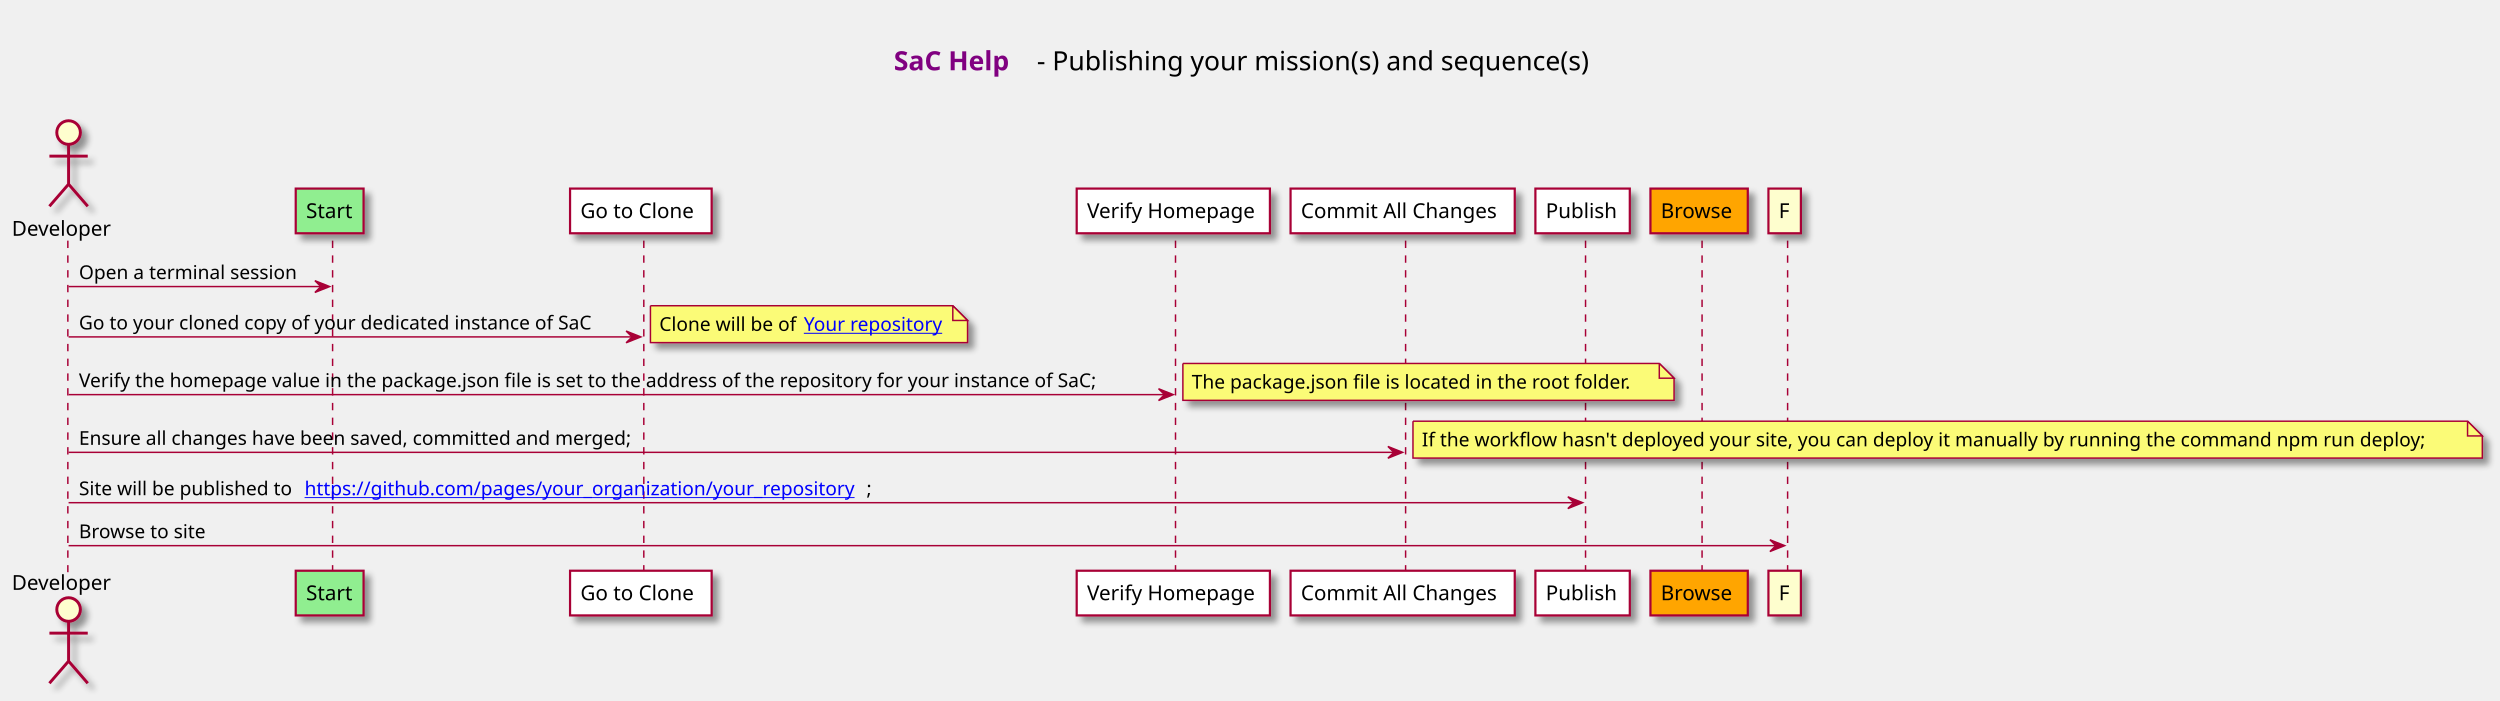
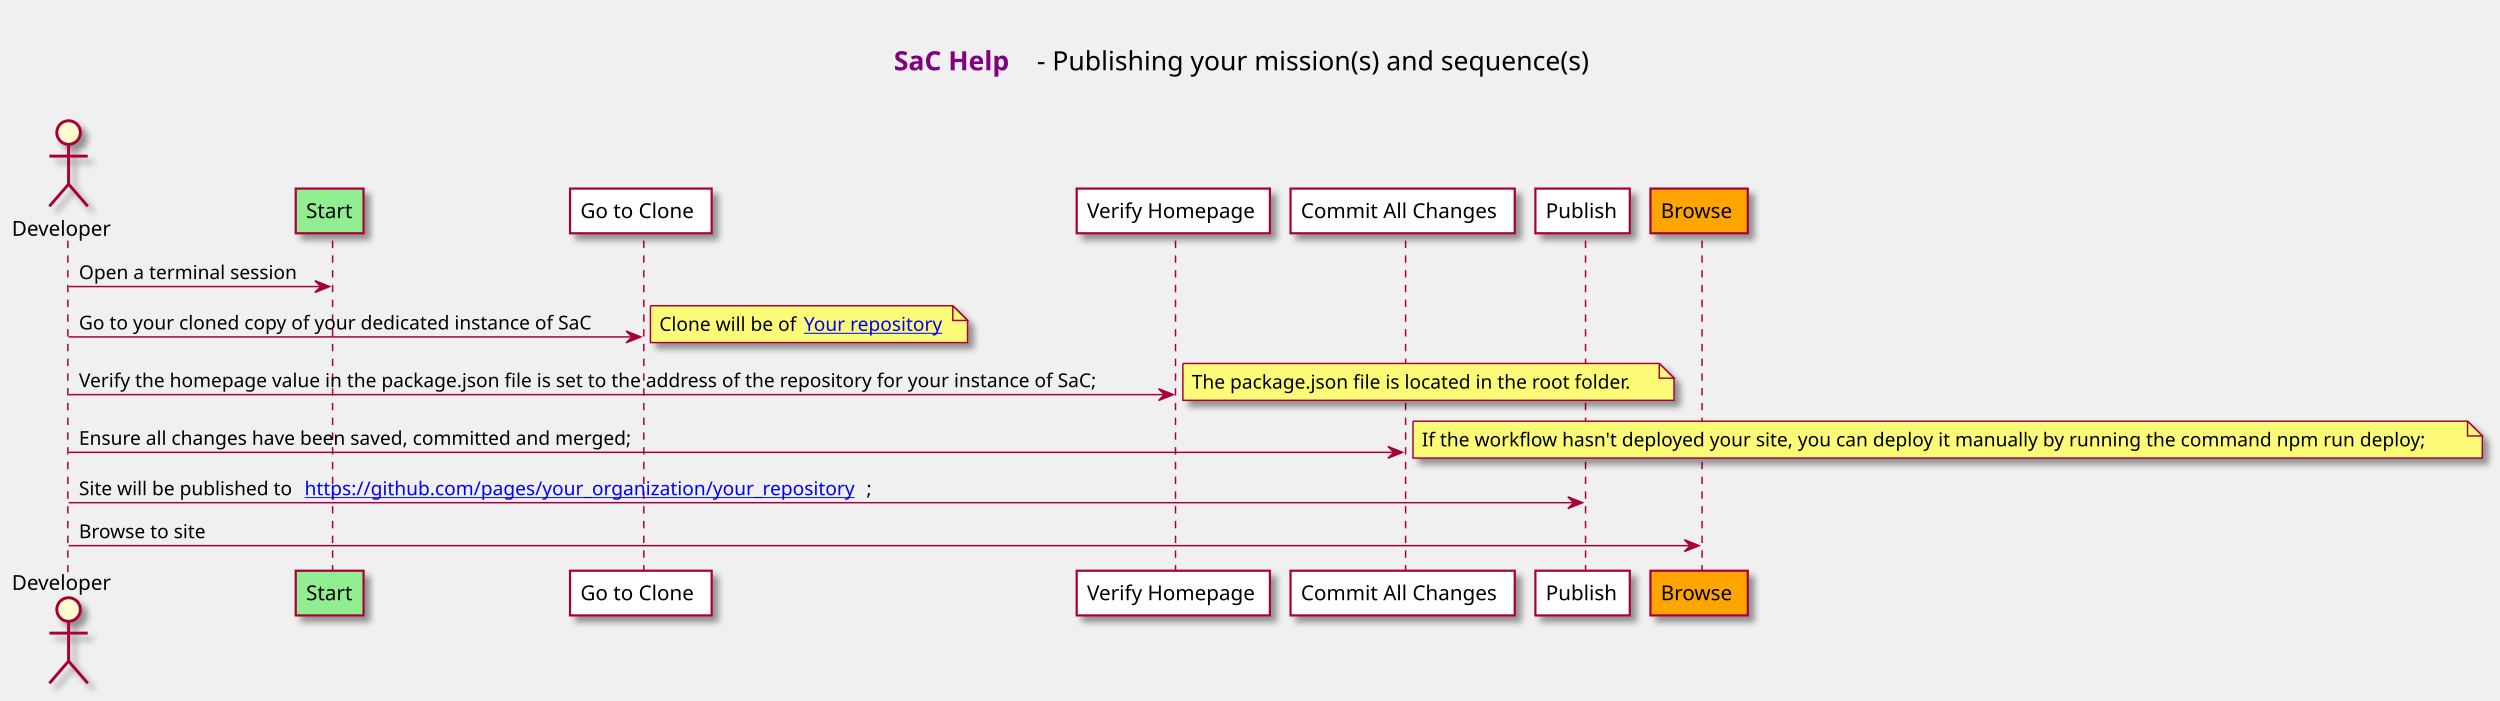
<svg xmlns="http://www.w3.org/2000/svg" xmlns:xlink="http://www.w3.org/1999/xlink" contentScriptType="application/ecmascript" contentStyleType="text/css" height="475px" preserveAspectRatio="none" style="width:1695px;height:475px;" version="1.1" viewBox="0 0 1695 475" width="1695px" zoomAndPan="magnify">
  <defs>
-     <filter height="300%" id="frqut3dqisoov" width="300%" x="-1" y="-1">
+     <filter height="300%" id="fhhyanluie7tq" width="300%" x="-1" y="-1">
      <feGaussianBlur result="blurOut" stdDeviation="2.0" />
      <feColorMatrix in="blurOut" result="blurOut2" type="matrix" values="0 0 0 0 0 0 0 0 0 0 0 0 0 0 0 0 0 0 .4 0" />
      <feOffset dx="4.0" dy="4.0" in="blurOut2" result="blurOut3" />
      <feBlend in="SourceGraphic" in2="blurOut3" mode="normal" />
    </filter>
  </defs>
  <g>
    <text fill="#000000" font-family="sans-serif" font-size="18" lengthAdjust="spacingAndGlyphs" textLength="0" x="853" y="26.708" />
    <text fill="#800080" font-family="sans-serif" font-size="18" font-weight="bold" lengthAdjust="spacingAndGlyphs" textLength="91" x="606" y="47.661">SaC Help</text>
    <text fill="#000000" font-family="sans-serif" font-size="18" lengthAdjust="spacingAndGlyphs" textLength="391" x="703" y="47.661">- Publishing your mission(s) and sequence(s)</text>
    <text fill="#000000" font-family="sans-serif" font-size="18" lengthAdjust="spacingAndGlyphs" textLength="0" x="853" y="68.614" />
    <line style="stroke: #A80036; stroke-width: 1.0; stroke-dasharray: 5.0,5.0;" x1="46" x2="46" y1="163.156" y2="387.953" />
    <line style="stroke: #A80036; stroke-width: 1.0; stroke-dasharray: 5.0,5.0;" x1="225.5" x2="225.5" y1="163.156" y2="387.953" />
    <line style="stroke: #A80036; stroke-width: 1.0; stroke-dasharray: 5.0,5.0;" x1="436.5" x2="436.5" y1="163.156" y2="387.953" />
    <line style="stroke: #A80036; stroke-width: 1.0; stroke-dasharray: 5.0,5.0;" x1="797" x2="797" y1="163.156" y2="387.953" />
    <line style="stroke: #A80036; stroke-width: 1.0; stroke-dasharray: 5.0,5.0;" x1="953" x2="953" y1="163.156" y2="387.953" />
    <line style="stroke: #A80036; stroke-width: 1.0; stroke-dasharray: 5.0,5.0;" x1="1075" x2="1075" y1="163.156" y2="387.953" />
    <line style="stroke: #A80036; stroke-width: 1.0; stroke-dasharray: 5.0,5.0;" x1="1154" x2="1154" y1="163.156" y2="387.953" />
-     <line style="stroke: #A80036; stroke-width: 1.0; stroke-dasharray: 5.0,5.0;" x1="1212" x2="1212" y1="163.156" y2="387.953" />
    <text fill="#000000" font-family="sans-serif" font-size="14" lengthAdjust="spacingAndGlyphs" textLength="71" x="8" y="159.855">Developer</text>
-     <ellipse cx="46.5" cy="89.859" fill="#FEFECE" filter="url(#frqut3dqisoov)" rx="8" ry="8" style="stroke: #A80036; stroke-width: 2.0;" />
-     <path d="M46.5,97.859 L46.5,124.859 M33.5,105.859 L59.5,105.859 M46.5,124.859 L33.5,139.859 M46.5,124.859 L59.5,139.859 " fill="none" filter="url(#frqut3dqisoov)" style="stroke: #A80036; stroke-width: 2.0;" />
+     <ellipse cx="46.5" cy="89.859" fill="#FEFECE" filter="url(#fhhyanluie7tq)" rx="8" ry="8" style="stroke: #A80036; stroke-width: 2.0;" />
+     <path d="M46.5,97.859 L46.5,124.859 M33.5,105.859 L59.5,105.859 M46.5,124.859 L33.5,139.859 M46.5,124.859 L59.5,139.859 " fill="none" filter="url(#fhhyanluie7tq)" style="stroke: #A80036; stroke-width: 2.0;" />
    <text fill="#000000" font-family="sans-serif" font-size="14" lengthAdjust="spacingAndGlyphs" textLength="71" x="8" y="399.948">Developer</text>
-     <ellipse cx="46.5" cy="413.25" fill="#FEFECE" filter="url(#frqut3dqisoov)" rx="8" ry="8" style="stroke: #A80036; stroke-width: 2.0;" />
-     <path d="M46.5,421.25 L46.5,448.25 M33.5,429.25 L59.5,429.25 M46.5,448.25 L33.5,463.25 M46.5,448.25 L59.5,463.25 " fill="none" filter="url(#frqut3dqisoov)" style="stroke: #A80036; stroke-width: 2.0;" />
-     <rect fill="#90EE90" filter="url(#frqut3dqisoov)" height="30.297" style="stroke: #A80036; stroke-width: 1.5;" width="46" x="200.5" y="127.859" />
+     <ellipse cx="46.5" cy="413.25" fill="#FEFECE" filter="url(#fhhyanluie7tq)" rx="8" ry="8" style="stroke: #A80036; stroke-width: 2.0;" />
+     <path d="M46.5,421.25 L46.5,448.25 M33.5,429.25 L59.5,429.25 M46.5,448.25 L33.5,463.25 M46.5,448.25 L59.5,463.25 " fill="none" filter="url(#fhhyanluie7tq)" style="stroke: #A80036; stroke-width: 2.0;" />
+     <rect fill="#90EE90" filter="url(#fhhyanluie7tq)" height="30.297" style="stroke: #A80036; stroke-width: 1.5;" width="46" x="200.5" y="127.859" />
    <text fill="#000000" font-family="sans-serif" font-size="14" lengthAdjust="spacingAndGlyphs" textLength="32" x="207.5" y="147.855">Start</text>
-     <rect fill="#90EE90" filter="url(#frqut3dqisoov)" height="30.297" style="stroke: #A80036; stroke-width: 1.5;" width="46" x="200.5" y="386.953" />
+     <rect fill="#90EE90" filter="url(#fhhyanluie7tq)" height="30.297" style="stroke: #A80036; stroke-width: 1.5;" width="46" x="200.5" y="386.953" />
    <text fill="#000000" font-family="sans-serif" font-size="14" lengthAdjust="spacingAndGlyphs" textLength="32" x="207.5" y="406.948">Start</text>
-     <rect fill="#FFFFFF" filter="url(#frqut3dqisoov)" height="30.297" style="stroke: #A80036; stroke-width: 1.5;" width="96" x="386.5" y="127.859" />
+     <rect fill="#FFFFFF" filter="url(#fhhyanluie7tq)" height="30.297" style="stroke: #A80036; stroke-width: 1.5;" width="96" x="386.5" y="127.859" />
    <text fill="#000000" font-family="sans-serif" font-size="14" lengthAdjust="spacingAndGlyphs" textLength="82" x="393.5" y="147.855">Go to Clone</text>
-     <rect fill="#FFFFFF" filter="url(#frqut3dqisoov)" height="30.297" style="stroke: #A80036; stroke-width: 1.5;" width="96" x="386.5" y="386.953" />
+     <rect fill="#FFFFFF" filter="url(#fhhyanluie7tq)" height="30.297" style="stroke: #A80036; stroke-width: 1.5;" width="96" x="386.5" y="386.953" />
    <text fill="#000000" font-family="sans-serif" font-size="14" lengthAdjust="spacingAndGlyphs" textLength="82" x="393.5" y="406.948">Go to Clone</text>
-     <rect fill="#FFFFFF" filter="url(#frqut3dqisoov)" height="30.297" style="stroke: #A80036; stroke-width: 1.5;" width="131" x="730" y="127.859" />
+     <rect fill="#FFFFFF" filter="url(#fhhyanluie7tq)" height="30.297" style="stroke: #A80036; stroke-width: 1.5;" width="131" x="730" y="127.859" />
    <text fill="#000000" font-family="sans-serif" font-size="14" lengthAdjust="spacingAndGlyphs" textLength="117" x="737" y="147.855">Verify Homepage</text>
-     <rect fill="#FFFFFF" filter="url(#frqut3dqisoov)" height="30.297" style="stroke: #A80036; stroke-width: 1.5;" width="131" x="730" y="386.953" />
+     <rect fill="#FFFFFF" filter="url(#fhhyanluie7tq)" height="30.297" style="stroke: #A80036; stroke-width: 1.5;" width="131" x="730" y="386.953" />
    <text fill="#000000" font-family="sans-serif" font-size="14" lengthAdjust="spacingAndGlyphs" textLength="117" x="737" y="406.948">Verify Homepage</text>
-     <rect fill="#FFFFFF" filter="url(#frqut3dqisoov)" height="30.297" style="stroke: #A80036; stroke-width: 1.5;" width="152" x="875" y="127.859" />
+     <rect fill="#FFFFFF" filter="url(#fhhyanluie7tq)" height="30.297" style="stroke: #A80036; stroke-width: 1.5;" width="152" x="875" y="127.859" />
    <text fill="#000000" font-family="sans-serif" font-size="14" lengthAdjust="spacingAndGlyphs" textLength="138" x="882" y="147.855">Commit All Changes</text>
-     <rect fill="#FFFFFF" filter="url(#frqut3dqisoov)" height="30.297" style="stroke: #A80036; stroke-width: 1.5;" width="152" x="875" y="386.953" />
+     <rect fill="#FFFFFF" filter="url(#fhhyanluie7tq)" height="30.297" style="stroke: #A80036; stroke-width: 1.5;" width="152" x="875" y="386.953" />
    <text fill="#000000" font-family="sans-serif" font-size="14" lengthAdjust="spacingAndGlyphs" textLength="138" x="882" y="406.948">Commit All Changes</text>
-     <rect fill="#FFFFFF" filter="url(#frqut3dqisoov)" height="30.297" style="stroke: #A80036; stroke-width: 1.5;" width="64" x="1041" y="127.859" />
+     <rect fill="#FFFFFF" filter="url(#fhhyanluie7tq)" height="30.297" style="stroke: #A80036; stroke-width: 1.5;" width="64" x="1041" y="127.859" />
    <text fill="#000000" font-family="sans-serif" font-size="14" lengthAdjust="spacingAndGlyphs" textLength="50" x="1048" y="147.855">Publish</text>
-     <rect fill="#FFFFFF" filter="url(#frqut3dqisoov)" height="30.297" style="stroke: #A80036; stroke-width: 1.5;" width="64" x="1041" y="386.953" />
+     <rect fill="#FFFFFF" filter="url(#fhhyanluie7tq)" height="30.297" style="stroke: #A80036; stroke-width: 1.5;" width="64" x="1041" y="386.953" />
    <text fill="#000000" font-family="sans-serif" font-size="14" lengthAdjust="spacingAndGlyphs" textLength="50" x="1048" y="406.948">Publish</text>
-     <rect fill="#FFA500" filter="url(#frqut3dqisoov)" height="30.297" style="stroke: #A80036; stroke-width: 1.5;" width="66" x="1119" y="127.859" />
+     <rect fill="#FFA500" filter="url(#fhhyanluie7tq)" height="30.297" style="stroke: #A80036; stroke-width: 1.5;" width="66" x="1119" y="127.859" />
    <text fill="#000000" font-family="sans-serif" font-size="14" lengthAdjust="spacingAndGlyphs" textLength="52" x="1126" y="147.855">Browse</text>
-     <rect fill="#FFA500" filter="url(#frqut3dqisoov)" height="30.297" style="stroke: #A80036; stroke-width: 1.5;" width="66" x="1119" y="386.953" />
+     <rect fill="#FFA500" filter="url(#fhhyanluie7tq)" height="30.297" style="stroke: #A80036; stroke-width: 1.5;" width="66" x="1119" y="386.953" />
    <text fill="#000000" font-family="sans-serif" font-size="14" lengthAdjust="spacingAndGlyphs" textLength="52" x="1126" y="406.948">Browse</text>
-     <rect fill="#FEFECE" filter="url(#frqut3dqisoov)" height="30.297" style="stroke: #A80036; stroke-width: 1.5;" width="22" x="1199" y="127.859" />
-     <text fill="#000000" font-family="sans-serif" font-size="14" lengthAdjust="spacingAndGlyphs" textLength="8" x="1206" y="147.855">F</text>
-     <rect fill="#FEFECE" filter="url(#frqut3dqisoov)" height="30.297" style="stroke: #A80036; stroke-width: 1.5;" width="22" x="1199" y="386.953" />
-     <text fill="#000000" font-family="sans-serif" font-size="14" lengthAdjust="spacingAndGlyphs" textLength="8" x="1206" y="406.948">F</text>
    <polygon fill="#A80036" points="213.5,190.289,223.5,194.289,213.5,198.289,217.5,194.289" style="stroke: #A80036; stroke-width: 1.0;" />
    <line style="stroke: #A80036; stroke-width: 1.0;" x1="46.5" x2="219.5" y1="194.289" y2="194.289" />
    <text fill="#000000" font-family="sans-serif" font-size="13" lengthAdjust="spacingAndGlyphs" textLength="155" x="53.5" y="189.223">Open a terminal session</text>
    <polygon fill="#A80036" points="424.5,224.422,434.5,228.422,424.5,232.422,428.5,228.422" style="stroke: #A80036; stroke-width: 1.0;" />
    <line style="stroke: #A80036; stroke-width: 1.0;" x1="46.5" x2="430.5" y1="228.422" y2="228.422" />
    <text fill="#000000" font-family="sans-serif" font-size="13" lengthAdjust="spacingAndGlyphs" textLength="366" x="53.5" y="223.356">Go to your cloned copy of your dedicated instance of SaC</text>
-     <path d="M441,207.289 L441,232.289 L656,232.289 L656,217.289 L646,207.289 L441,207.289 " fill="#FBFB77" filter="url(#frqut3dqisoov)" style="stroke: #A80036; stroke-width: 1.0;" />
+     <path d="M441,207.289 L441,232.289 L656,232.289 L656,217.289 L646,207.289 L441,207.289 " fill="#FBFB77" filter="url(#fhhyanluie7tq)" style="stroke: #A80036; stroke-width: 1.0;" />
    <path d="M646,207.289 L646,217.289 L656,217.289 L646,207.289 " fill="#FBFB77" style="stroke: #A80036; stroke-width: 1.0;" />
    <text fill="#000000" font-family="sans-serif" font-size="13" lengthAdjust="spacingAndGlyphs" textLength="94" x="447" y="224.356">Clone will be of</text>
    <a href="https://github.com/your_organization/your_repository" target="_top" title="Right click to open in a new window or a new tab" xlink:actuate="onRequest" xlink:href="https://github.com/your_organization/your_repository" xlink:show="new" xlink:title="Right click to open in a new window or a new tab" xlink:type="simple">
      <text fill="#0000FF" font-family="sans-serif" font-size="13" lengthAdjust="spacingAndGlyphs" text-decoration="underline" textLength="96" x="545" y="224.356">Your repository</text>
    </a>
    <polygon fill="#A80036" points="785.5,263.555,795.5,267.555,785.5,271.555,789.5,267.555" style="stroke: #A80036; stroke-width: 1.0;" />
    <line style="stroke: #A80036; stroke-width: 1.0;" x1="46.5" x2="791.5" y1="267.555" y2="267.555" />
    <text fill="#000000" font-family="sans-serif" font-size="13" lengthAdjust="spacingAndGlyphs" textLength="727" x="53.5" y="262.489">Verify the homepage value in the package.json file is set to the address of the repository for your instance of SaC;</text>
-     <path d="M802,246.422 L802,271.422 L1135,271.422 L1135,256.422 L1125,246.422 L802,246.422 " fill="#FBFB77" filter="url(#frqut3dqisoov)" style="stroke: #A80036; stroke-width: 1.0;" />
+     <path d="M802,246.422 L802,271.422 L1135,271.422 L1135,256.422 L1125,246.422 L802,246.422 " fill="#FBFB77" filter="url(#fhhyanluie7tq)" style="stroke: #A80036; stroke-width: 1.0;" />
    <path d="M1125,246.422 L1125,256.422 L1135,256.422 L1125,246.422 " fill="#FBFB77" style="stroke: #A80036; stroke-width: 1.0;" />
    <text fill="#000000" font-family="sans-serif" font-size="13" lengthAdjust="spacingAndGlyphs" textLength="312" x="808" y="263.489">The package.json file is located in the root folder.</text>
    <polygon fill="#A80036" points="941,302.688,951,306.688,941,310.688,945,306.688" style="stroke: #A80036; stroke-width: 1.0;" />
    <line style="stroke: #A80036; stroke-width: 1.0;" x1="46.5" x2="947" y1="306.688" y2="306.688" />
    <text fill="#000000" font-family="sans-serif" font-size="13" lengthAdjust="spacingAndGlyphs" textLength="397" x="53.5" y="301.622">Ensure all changes have been saved, committed and merged;</text>
-     <path d="M958,285.555 L958,310.555 L1683,310.555 L1683,295.555 L1673,285.555 L958,285.555 " fill="#FBFB77" filter="url(#frqut3dqisoov)" style="stroke: #A80036; stroke-width: 1.0;" />
+     <path d="M958,285.555 L958,310.555 L1683,310.555 L1683,295.555 L1673,285.555 L958,285.555 " fill="#FBFB77" filter="url(#fhhyanluie7tq)" style="stroke: #A80036; stroke-width: 1.0;" />
    <path d="M1673,285.555 L1673,295.555 L1683,295.555 L1673,285.555 " fill="#FBFB77" style="stroke: #A80036; stroke-width: 1.0;" />
    <text fill="#000000" font-family="sans-serif" font-size="13" lengthAdjust="spacingAndGlyphs" textLength="704" x="964" y="302.622">If the workflow hasn't deployed your site, you can deploy it manually by running the command npm run deploy;</text>
    <polygon fill="#A80036" points="1063,336.82,1073,340.82,1063,344.82,1067,340.82" style="stroke: #A80036; stroke-width: 1.0;" />
    <line style="stroke: #A80036; stroke-width: 1.0;" x1="46.5" x2="1069" y1="340.82" y2="340.82" />
    <text fill="#000000" font-family="sans-serif" font-size="13" lengthAdjust="spacingAndGlyphs" textLength="149" x="53.5" y="335.754">Site will be published to</text>
    <a href="https://github.com/pages/your_organization/your_repository" target="_top" title="https://github.com/pages/your_organization/your_repository" xlink:actuate="onRequest" xlink:href="https://github.com/pages/your_organization/your_repository" xlink:show="new" xlink:title="https://github.com/pages/your_organization/your_repository" xlink:type="simple">
      <text fill="#0000FF" font-family="sans-serif" font-size="13" lengthAdjust="spacingAndGlyphs" text-decoration="underline" textLength="381" x="206.5" y="335.754">https://github.com/pages/your_organization/your_repository</text>
    </a>
    <text fill="#000000" font-family="sans-serif" font-size="13" lengthAdjust="spacingAndGlyphs" textLength="4" x="587.5" y="335.754">;</text>
-     <polygon fill="#A80036" points="1200,365.953,1210,369.953,1200,373.953,1204,369.953" style="stroke: #A80036; stroke-width: 1.0;" />
-     <line style="stroke: #A80036; stroke-width: 1.0;" x1="46.5" x2="1206" y1="369.953" y2="369.953" />
+     <polygon fill="#A80036" points="1142,365.953,1152,369.953,1142,373.953,1146,369.953" style="stroke: #A80036; stroke-width: 1.0;" />
+     <line style="stroke: #A80036; stroke-width: 1.0;" x1="46.5" x2="1148" y1="369.953" y2="369.953" />
    <text fill="#000000" font-family="sans-serif" font-size="13" lengthAdjust="spacingAndGlyphs" textLength="90" x="53.5" y="364.887">Browse to site</text>
  </g>
</svg>
